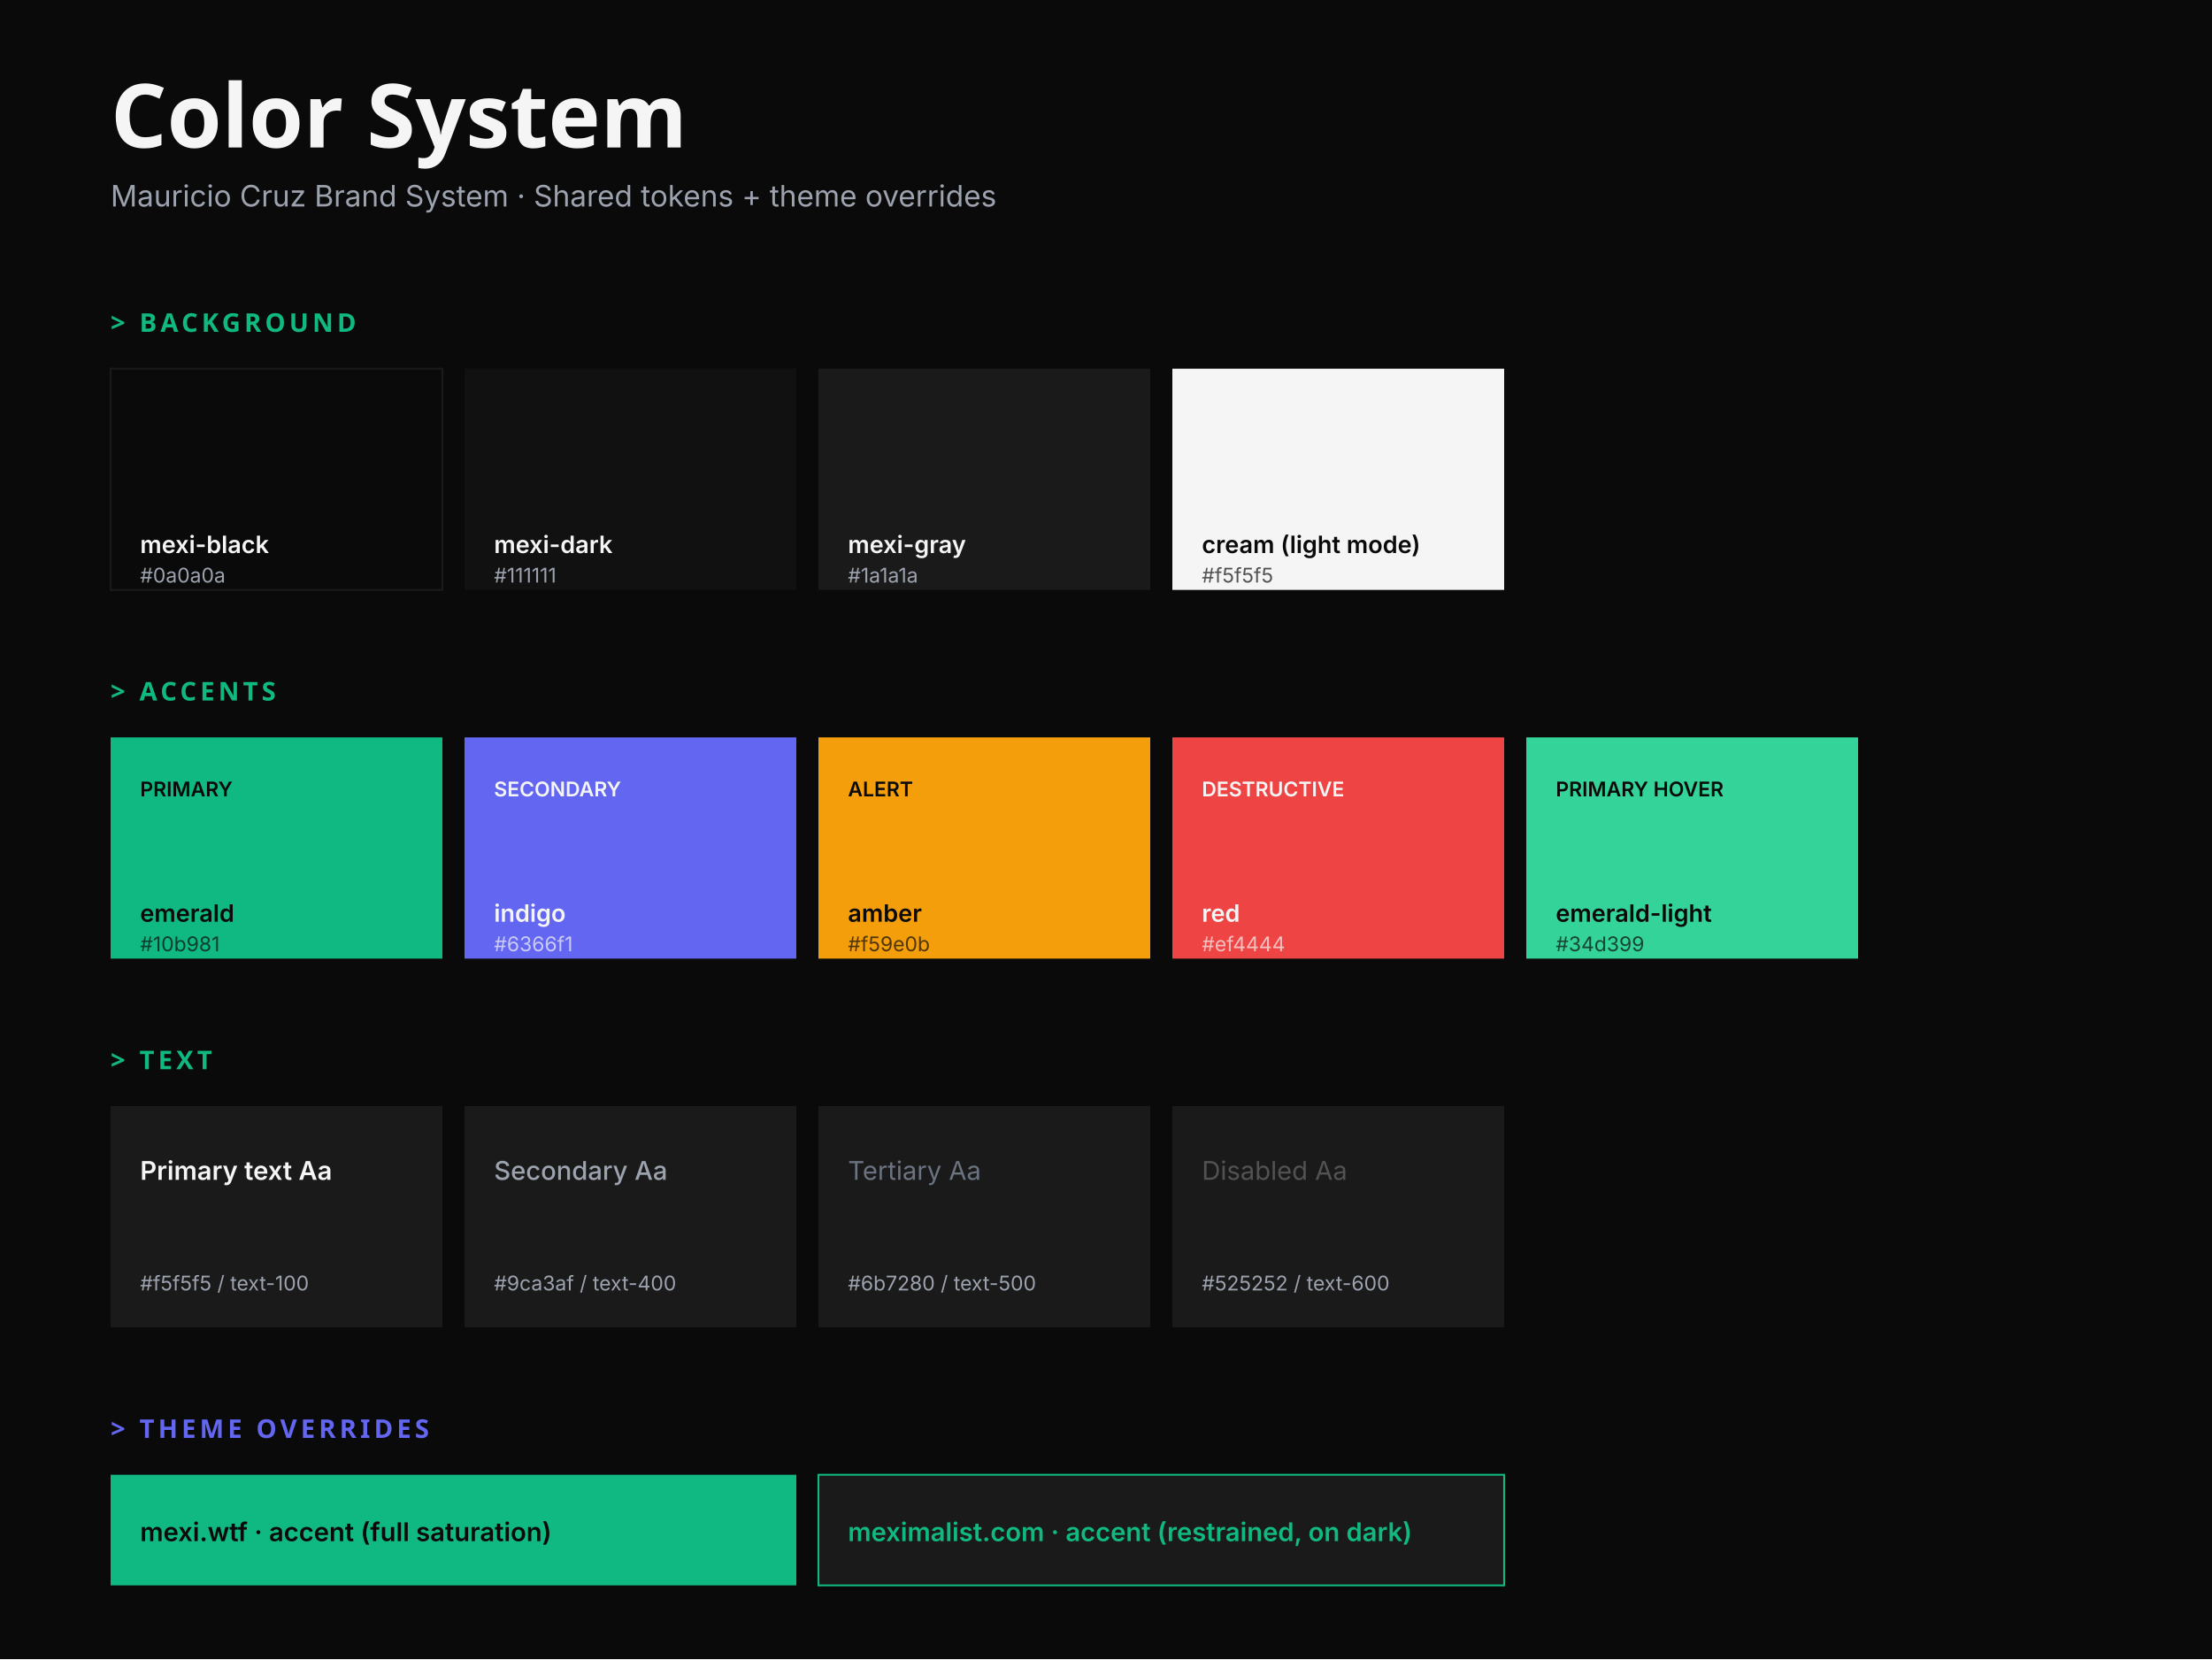
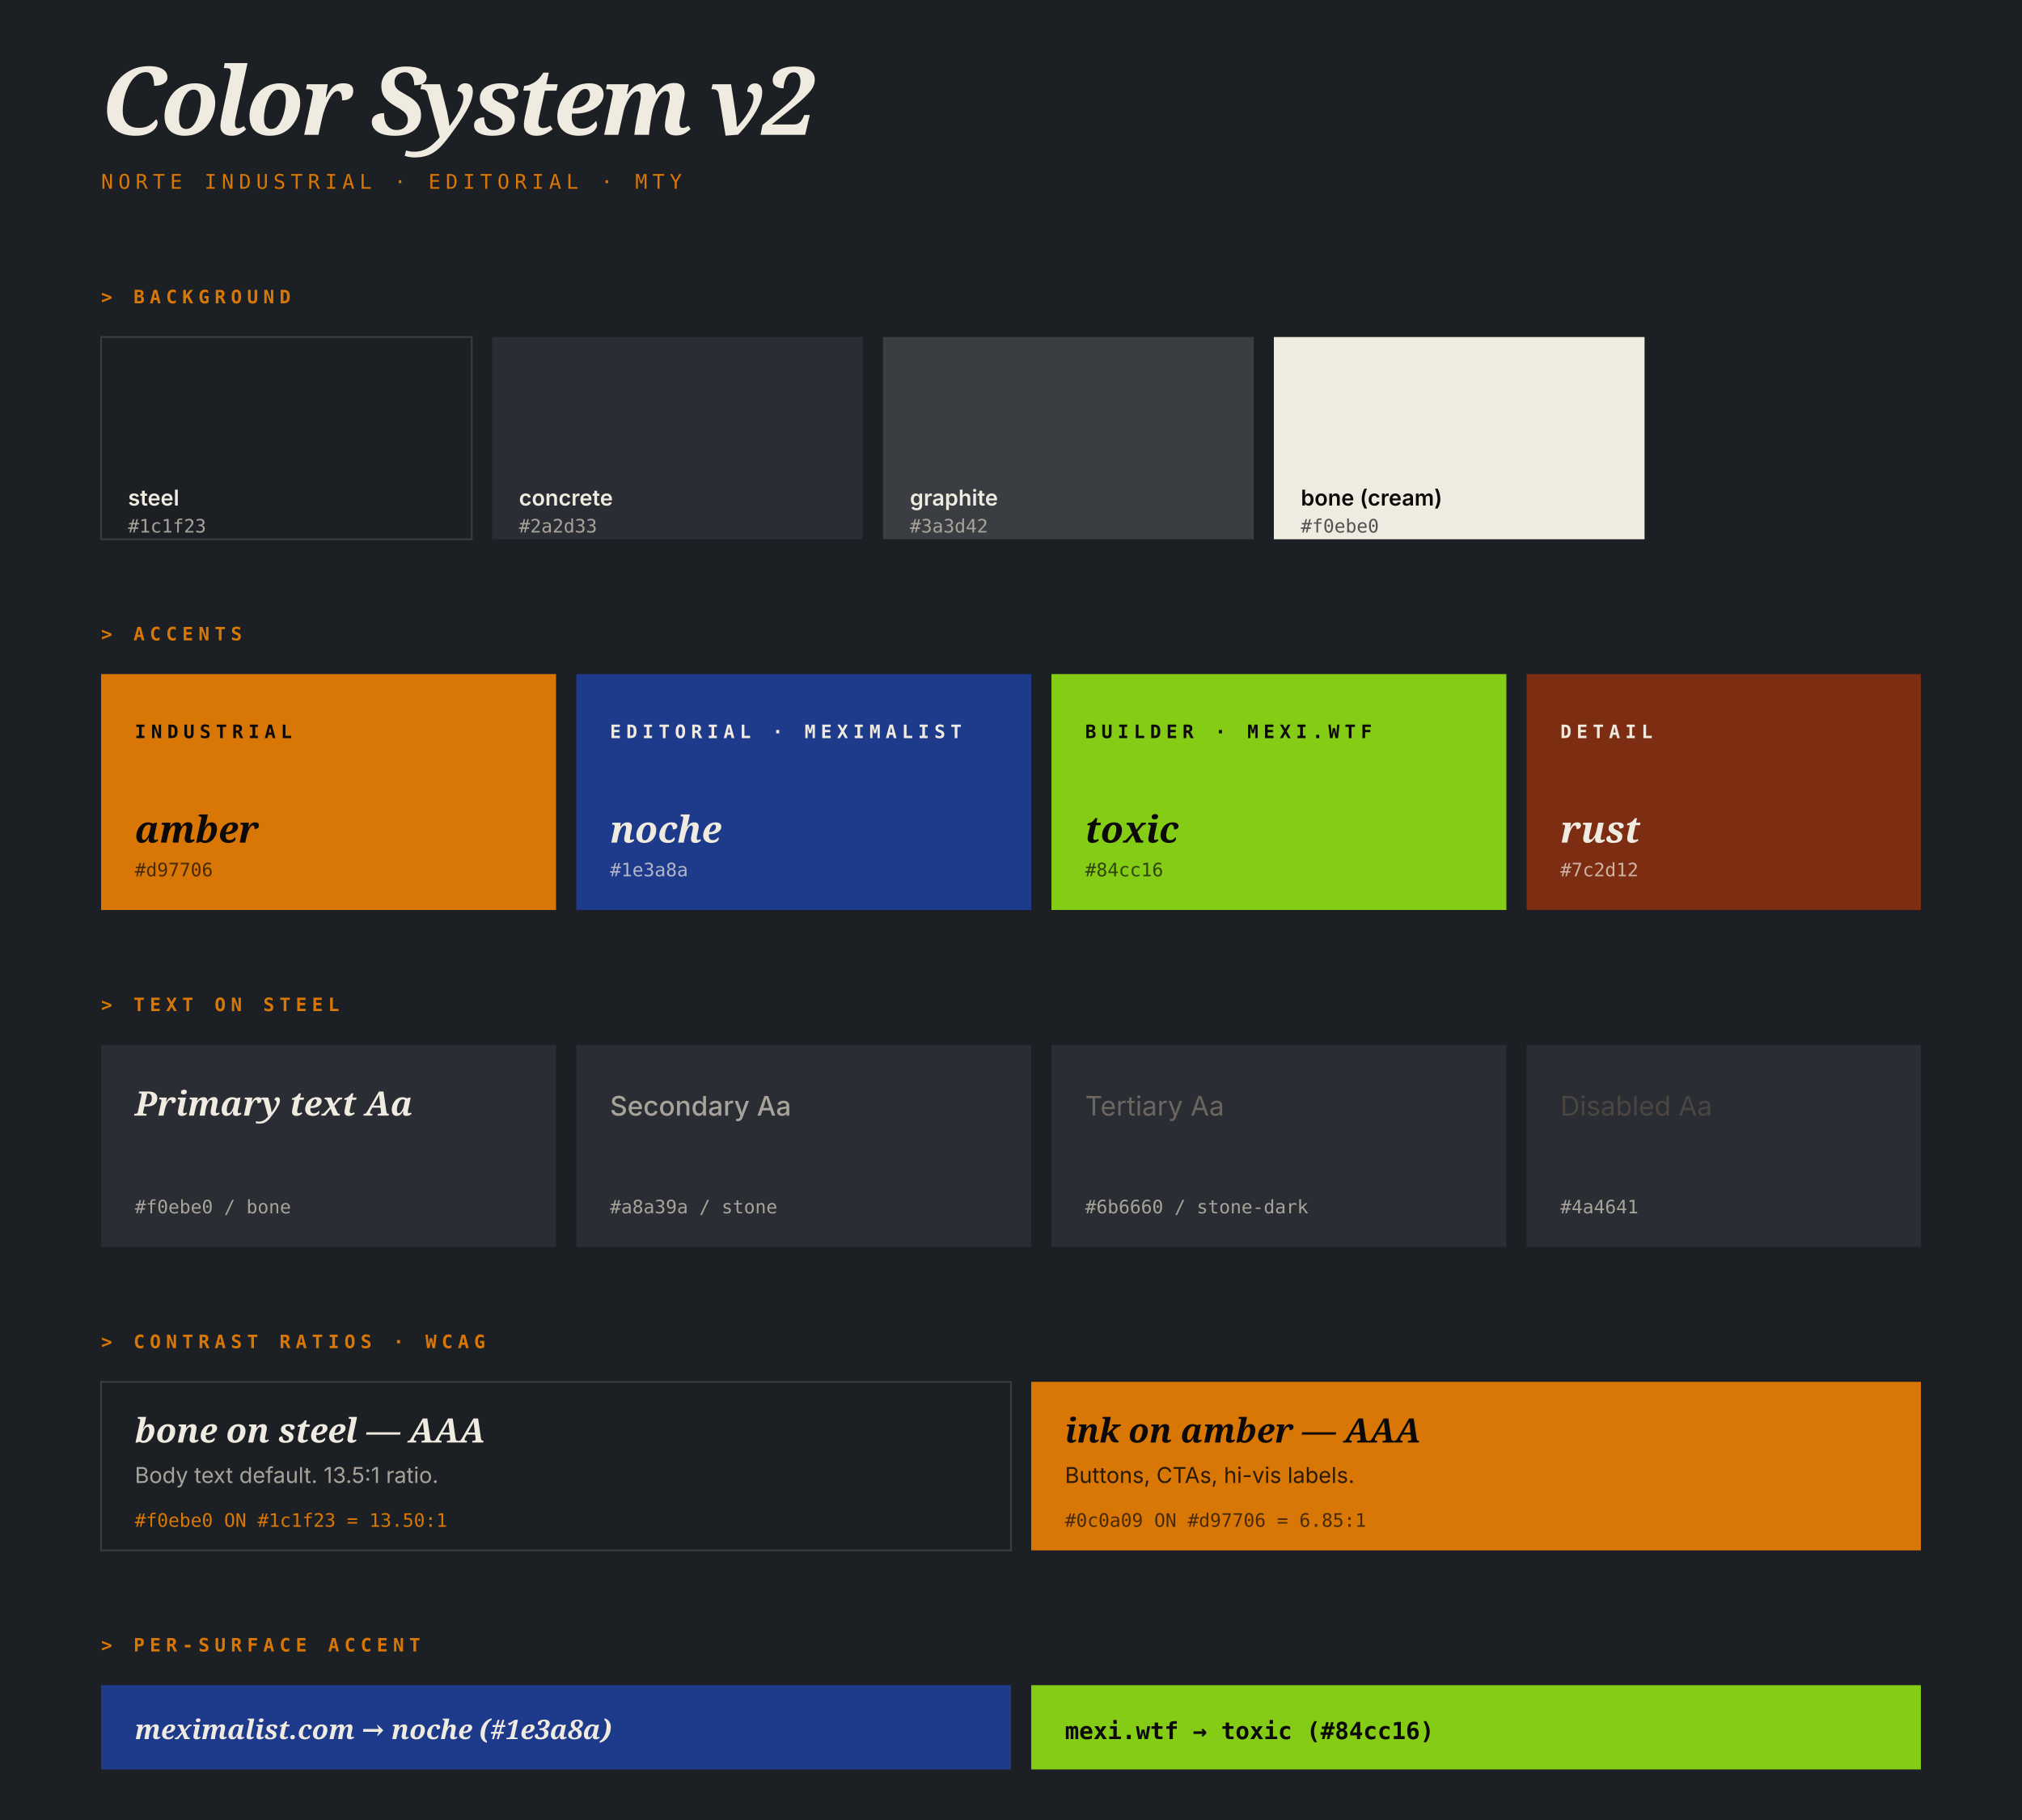
- <svg xmlns="http://www.w3.org/2000/svg" viewBox="0 0 1200 900" width="1200" height="900" font-family="'Inter', system-ui, sans-serif">
-   <rect width="1200" height="900" fill="#0a0a0a" />
-   <text x="60" y="80" font-family="'Exo 2', sans-serif" font-weight="800" font-size="48" fill="#f5f5f5">Color System</text>
-   <text x="60" y="112" font-weight="400" font-size="16" fill="#9ca3af">Mauricio Cruz Brand System · Shared tokens + theme overrides</text>
-   <text x="60" y="180" font-family="'Exo 2', sans-serif" font-weight="600" font-size="14" fill="#10b981" letter-spacing="2">&gt; BACKGROUND</text>
+ <svg xmlns="http://www.w3.org/2000/svg" viewBox="0 0 1200 1080" width="1200" height="1080" font-family="'Inter', sans-serif">
+   <rect width="1200" height="1080" fill="#1c1f23" />
+   <text x="60" y="80" font-family="'Fraunces 144pt', serif" font-style="italic" font-weight="600" font-size="56" fill="#f0ebe0" letter-spacing="-2">Color System v2</text>
+   <text x="60" y="112" font-family="'JetBrains Mono', monospace" font-size="12" fill="#d97706" letter-spacing="3">NORTE INDUSTRIAL · EDITORIAL · MTY</text>
+   <text x="60" y="180" font-family="'JetBrains Mono', monospace" font-weight="600" font-size="11" fill="#d97706" letter-spacing="3">&gt; BACKGROUND</text>
  <g transform="translate(60, 200)">
-     <rect width="180" height="120" fill="#0a0a0a" stroke="#1a1a1a" stroke-width="1" />
-     <text x="16" y="100" font-size="13" font-weight="600" fill="#f5f5f5">mexi-black</text>
-     <text x="16" y="116" font-size="11" fill="#9ca3af">#0a0a0a</text>
+     <rect width="220" height="120" fill="#1c1f23" stroke="#3a3d42" stroke-width="1" />
+     <text x="16" y="100" font-size="13" font-weight="600" fill="#f0ebe0">steel</text>
+     <text x="16" y="116" font-family="'JetBrains Mono', monospace" font-size="11" fill="#a8a39a">#1c1f23</text>
  </g>
-   <g transform="translate(252, 200)">
-     <rect width="180" height="120" fill="#111111" />
-     <text x="16" y="100" font-size="13" font-weight="600" fill="#f5f5f5">mexi-dark</text>
-     <text x="16" y="116" font-size="11" fill="#9ca3af">#111111</text>
+   <g transform="translate(292, 200)">
+     <rect width="220" height="120" fill="#2a2d33" />
+     <text x="16" y="100" font-size="13" font-weight="600" fill="#f0ebe0">concrete</text>
+     <text x="16" y="116" font-family="'JetBrains Mono', monospace" font-size="11" fill="#a8a39a">#2a2d33</text>
  </g>
-   <g transform="translate(444, 200)">
-     <rect width="180" height="120" fill="#1a1a1a" />
-     <text x="16" y="100" font-size="13" font-weight="600" fill="#f5f5f5">mexi-gray</text>
-     <text x="16" y="116" font-size="11" fill="#9ca3af">#1a1a1a</text>
+   <g transform="translate(524, 200)">
+     <rect width="220" height="120" fill="#3a3d42" />
+     <text x="16" y="100" font-size="13" font-weight="600" fill="#f0ebe0">graphite</text>
+     <text x="16" y="116" font-family="'JetBrains Mono', monospace" font-size="11" fill="#a8a39a">#3a3d42</text>
  </g>
-   <g transform="translate(636, 200)">
-     <rect width="180" height="120" fill="#f5f5f5" />
-     <text x="16" y="100" font-size="13" font-weight="600" fill="#0a0a0a">cream (light mode)</text>
-     <text x="16" y="116" font-size="11" fill="#525252">#f5f5f5</text>
+   <g transform="translate(756, 200)">
+     <rect width="220" height="120" fill="#f0ebe0" />
+     <text x="16" y="100" font-size="13" font-weight="600" fill="#0c0a09">bone (cream)</text>
+     <text x="16" y="116" font-family="'JetBrains Mono', monospace" font-size="11" fill="#525252">#f0ebe0</text>
  </g>
-   <text x="60" y="380" font-family="'Exo 2', sans-serif" font-weight="600" font-size="14" fill="#10b981" letter-spacing="2">&gt; ACCENTS</text>
+   <text x="60" y="380" font-family="'JetBrains Mono', monospace" font-weight="600" font-size="11" fill="#d97706" letter-spacing="3">&gt; ACCENTS</text>
  <g transform="translate(60, 400)">
-     <rect width="180" height="120" fill="#10b981" />
-     <text x="16" y="32" font-size="11" fill="#0a0a0a" font-weight="600">PRIMARY</text>
-     <text x="16" y="100" font-size="13" font-weight="600" fill="#0a0a0a">emerald</text>
-     <text x="16" y="116" font-size="11" fill="#0a0a0a" opacity="0.7">#10b981</text>
+     <rect width="270" height="140" fill="#d97706" />
+     <text x="20" y="38" font-family="'JetBrains Mono', monospace" font-size="11" fill="#0c0a09" font-weight="600" letter-spacing="3">INDUSTRIAL</text>
+     <text x="20" y="100" font-family="'Fraunces 144pt', serif" font-style="italic" font-weight="600" font-size="22" fill="#0c0a09">amber</text>
+     <text x="20" y="120" font-family="'JetBrains Mono', monospace" font-size="11" fill="#0c0a09" opacity="0.7">#d97706</text>
  </g>
-   <g transform="translate(252, 400)">
-     <rect width="180" height="120" fill="#6366f1" />
-     <text x="16" y="32" font-size="11" fill="#f5f5f5" font-weight="600">SECONDARY</text>
-     <text x="16" y="100" font-size="13" font-weight="600" fill="#f5f5f5">indigo</text>
-     <text x="16" y="116" font-size="11" fill="#f5f5f5" opacity="0.7">#6366f1</text>
+   <g transform="translate(342, 400)">
+     <rect width="270" height="140" fill="#1e3a8a" />
+     <text x="20" y="38" font-family="'JetBrains Mono', monospace" font-size="11" fill="#f0ebe0" font-weight="600" letter-spacing="3">EDITORIAL · MEXIMALIST</text>
+     <text x="20" y="100" font-family="'Fraunces 144pt', serif" font-style="italic" font-weight="600" font-size="22" fill="#f0ebe0">noche</text>
+     <text x="20" y="120" font-family="'JetBrains Mono', monospace" font-size="11" fill="#f0ebe0" opacity="0.7">#1e3a8a</text>
  </g>
-   <g transform="translate(444, 400)">
-     <rect width="180" height="120" fill="#f59e0b" />
-     <text x="16" y="32" font-size="11" fill="#0a0a0a" font-weight="600">ALERT</text>
-     <text x="16" y="100" font-size="13" font-weight="600" fill="#0a0a0a">amber</text>
-     <text x="16" y="116" font-size="11" fill="#0a0a0a" opacity="0.7">#f59e0b</text>
+   <g transform="translate(624, 400)">
+     <rect width="270" height="140" fill="#84cc16" />
+     <text x="20" y="38" font-family="'JetBrains Mono', monospace" font-size="11" fill="#0c0a09" font-weight="600" letter-spacing="3">BUILDER · MEXI.WTF</text>
+     <text x="20" y="100" font-family="'Fraunces 144pt', serif" font-style="italic" font-weight="600" font-size="22" fill="#0c0a09">toxic</text>
+     <text x="20" y="120" font-family="'JetBrains Mono', monospace" font-size="11" fill="#0c0a09" opacity="0.7">#84cc16</text>
  </g>
-   <g transform="translate(636, 400)">
-     <rect width="180" height="120" fill="#ef4444" />
-     <text x="16" y="32" font-size="11" fill="#f5f5f5" font-weight="600">DESTRUCTIVE</text>
-     <text x="16" y="100" font-size="13" font-weight="600" fill="#f5f5f5">red</text>
-     <text x="16" y="116" font-size="11" fill="#f5f5f5" opacity="0.7">#ef4444</text>
+   <g transform="translate(906, 400)">
+     <rect width="234" height="140" fill="#7c2d12" />
+     <text x="20" y="38" font-family="'JetBrains Mono', monospace" font-size="11" fill="#f0ebe0" font-weight="600" letter-spacing="3">DETAIL</text>
+     <text x="20" y="100" font-family="'Fraunces 144pt', serif" font-style="italic" font-weight="600" font-size="22" fill="#f0ebe0">rust</text>
+     <text x="20" y="120" font-family="'JetBrains Mono', monospace" font-size="11" fill="#f0ebe0" opacity="0.7">#7c2d12</text>
  </g>
-   <g transform="translate(828, 400)">
-     <rect width="180" height="120" fill="#34d399" />
-     <text x="16" y="32" font-size="11" fill="#0a0a0a" font-weight="600">PRIMARY HOVER</text>
-     <text x="16" y="100" font-size="13" font-weight="600" fill="#0a0a0a">emerald-light</text>
-     <text x="16" y="116" font-size="11" fill="#0a0a0a" opacity="0.7">#34d399</text>
+   <text x="60" y="600" font-family="'JetBrains Mono', monospace" font-weight="600" font-size="11" fill="#d97706" letter-spacing="3">&gt; TEXT ON STEEL</text>
+   <g transform="translate(60, 620)">
+     <rect width="270" height="120" fill="#2a2d33" />
+     <text x="20" y="42" font-family="'Fraunces 144pt', serif" font-style="italic" font-weight="600" font-size="20" fill="#f0ebe0">Primary text Aa</text>
+     <text x="20" y="100" font-family="'JetBrains Mono', monospace" font-size="11" fill="#a8a39a">#f0ebe0 / bone</text>
  </g>
-   <text x="60" y="580" font-family="'Exo 2', sans-serif" font-weight="600" font-size="14" fill="#10b981" letter-spacing="2">&gt; TEXT</text>
-   <g transform="translate(60, 600)">
-     <rect width="180" height="120" fill="#1a1a1a" />
-     <text x="16" y="40" font-size="14" font-weight="600" fill="#f5f5f5">Primary text Aa</text>
-     <text x="16" y="100" font-size="11" fill="#9ca3af">#f5f5f5 / text-100</text>
+   <g transform="translate(342, 620)">
+     <rect width="270" height="120" fill="#2a2d33" />
+     <text x="20" y="42" font-size="16" font-weight="500" fill="#a8a39a">Secondary Aa</text>
+     <text x="20" y="100" font-family="'JetBrains Mono', monospace" font-size="11" fill="#a8a39a">#a8a39a / stone</text>
  </g>
-   <g transform="translate(252, 600)">
-     <rect width="180" height="120" fill="#1a1a1a" />
-     <text x="16" y="40" font-size="14" font-weight="500" fill="#9ca3af">Secondary Aa</text>
-     <text x="16" y="100" font-size="11" fill="#9ca3af">#9ca3af / text-400</text>
+   <g transform="translate(624, 620)">
+     <rect width="270" height="120" fill="#2a2d33" />
+     <text x="20" y="42" font-size="16" font-weight="400" fill="#6b6660">Tertiary Aa</text>
+     <text x="20" y="100" font-family="'JetBrains Mono', monospace" font-size="11" fill="#a8a39a">#6b6660 / stone-dark</text>
  </g>
-   <g transform="translate(444, 600)">
-     <rect width="180" height="120" fill="#1a1a1a" />
-     <text x="16" y="40" font-size="14" font-weight="400" fill="#6b7280">Tertiary Aa</text>
-     <text x="16" y="100" font-size="11" fill="#9ca3af">#6b7280 / text-500</text>
+   <g transform="translate(906, 620)">
+     <rect width="234" height="120" fill="#2a2d33" />
+     <text x="20" y="42" font-size="16" font-weight="400" fill="#4a4641">Disabled Aa</text>
+     <text x="20" y="100" font-family="'JetBrains Mono', monospace" font-size="11" fill="#a8a39a">#4a4641</text>
  </g>
-   <g transform="translate(636, 600)">
-     <rect width="180" height="120" fill="#1a1a1a" />
-     <text x="16" y="40" font-size="14" font-weight="400" fill="#525252">Disabled Aa</text>
-     <text x="16" y="100" font-size="11" fill="#9ca3af">#525252 / text-600</text>
+   <text x="60" y="800" font-family="'JetBrains Mono', monospace" font-weight="600" font-size="11" fill="#d97706" letter-spacing="3">&gt; CONTRAST RATIOS · WCAG</text>
+   <g transform="translate(60, 820)">
+     <rect width="540" height="100" fill="#1c1f23" stroke="#3a3d42" />
+     <text x="20" y="36" font-family="'Fraunces 144pt', serif" font-style="italic" font-weight="600" font-size="20" fill="#f0ebe0">bone on steel — AAA</text>
+     <text x="20" y="60" font-size="13" fill="#a8a39a">Body text default. 13.5:1 ratio.</text>
+     <text x="20" y="86" font-family="'JetBrains Mono', monospace" font-size="11" fill="#d97706">#f0ebe0 ON #1c1f23 = 13.50:1</text>
  </g>
-   <text x="60" y="780" font-family="'Exo 2', sans-serif" font-weight="600" font-size="14" fill="#6366f1" letter-spacing="2">&gt; THEME OVERRIDES</text>
-   <g transform="translate(60, 800)">
-     <rect width="372" height="60" fill="#10b981" />
-     <text x="16" y="36" font-size="14" font-weight="600" fill="#0a0a0a">mexi.wtf · accent (full saturation)</text>
+   <g transform="translate(612, 820)">
+     <rect width="528" height="100" fill="#d97706" />
+     <text x="20" y="36" font-family="'Fraunces 144pt', serif" font-style="italic" font-weight="600" font-size="20" fill="#0c0a09">ink on amber — AAA</text>
+     <text x="20" y="60" font-size="13" fill="#0c0a09" opacity="0.85">Buttons, CTAs, hi-vis labels.</text>
+     <text x="20" y="86" font-family="'JetBrains Mono', monospace" font-size="11" fill="#0c0a09" opacity="0.7">#0c0a09 ON #d97706 = 6.85:1</text>
  </g>
-   <g transform="translate(444, 800)">
-     <rect width="372" height="60" fill="#1a1a1a" stroke="#10b981" stroke-width="1" />
-     <text x="16" y="36" font-size="14" font-weight="600" fill="#10b981">meximalist.com · accent (restrained, on dark)</text>
+   <text x="60" y="980" font-family="'JetBrains Mono', monospace" font-weight="600" font-size="11" fill="#d97706" letter-spacing="3">&gt; PER-SURFACE ACCENT</text>
+   <g transform="translate(60, 1000)">
+     <rect width="540" height="50" fill="#1e3a8a" />
+     <text x="20" y="32" font-family="'Fraunces 144pt', serif" font-style="italic" font-weight="600" font-size="16" fill="#f0ebe0">meximalist.com → noche (#1e3a8a)</text>
+   </g>
+   <g transform="translate(612, 1000)">
+     <rect width="528" height="50" fill="#84cc16" />
+     <text x="20" y="32" font-family="'JetBrains Mono', monospace" font-size="14" fill="#0c0a09" font-weight="700">mexi.wtf → toxic (#84cc16)</text>
  </g>
</svg>
